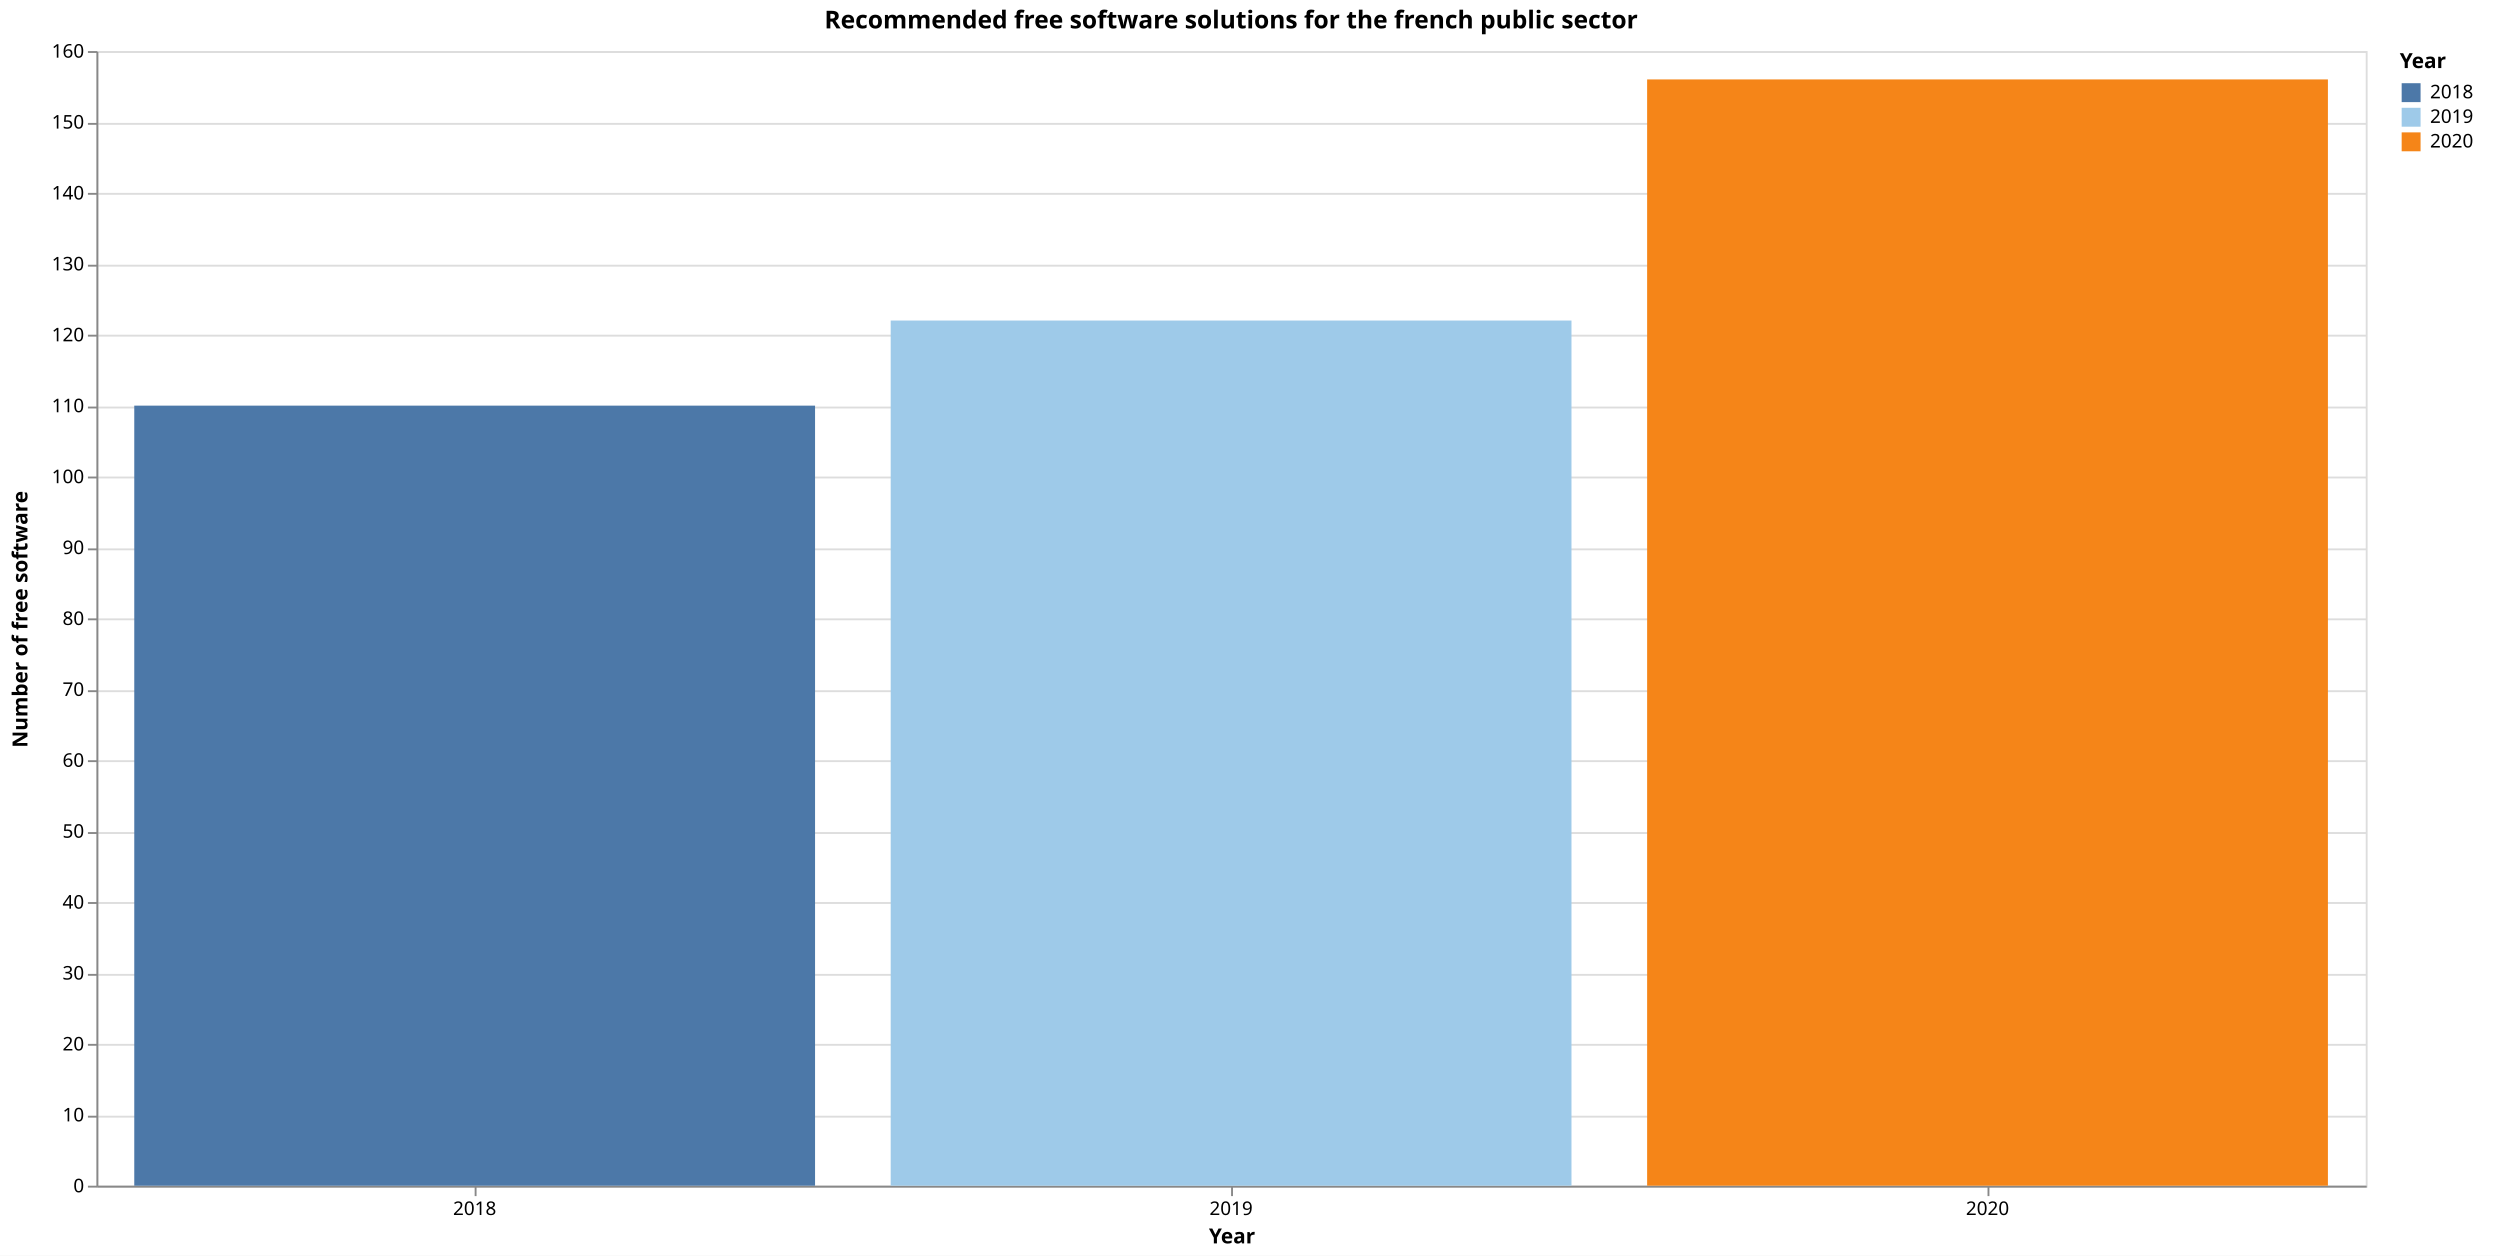
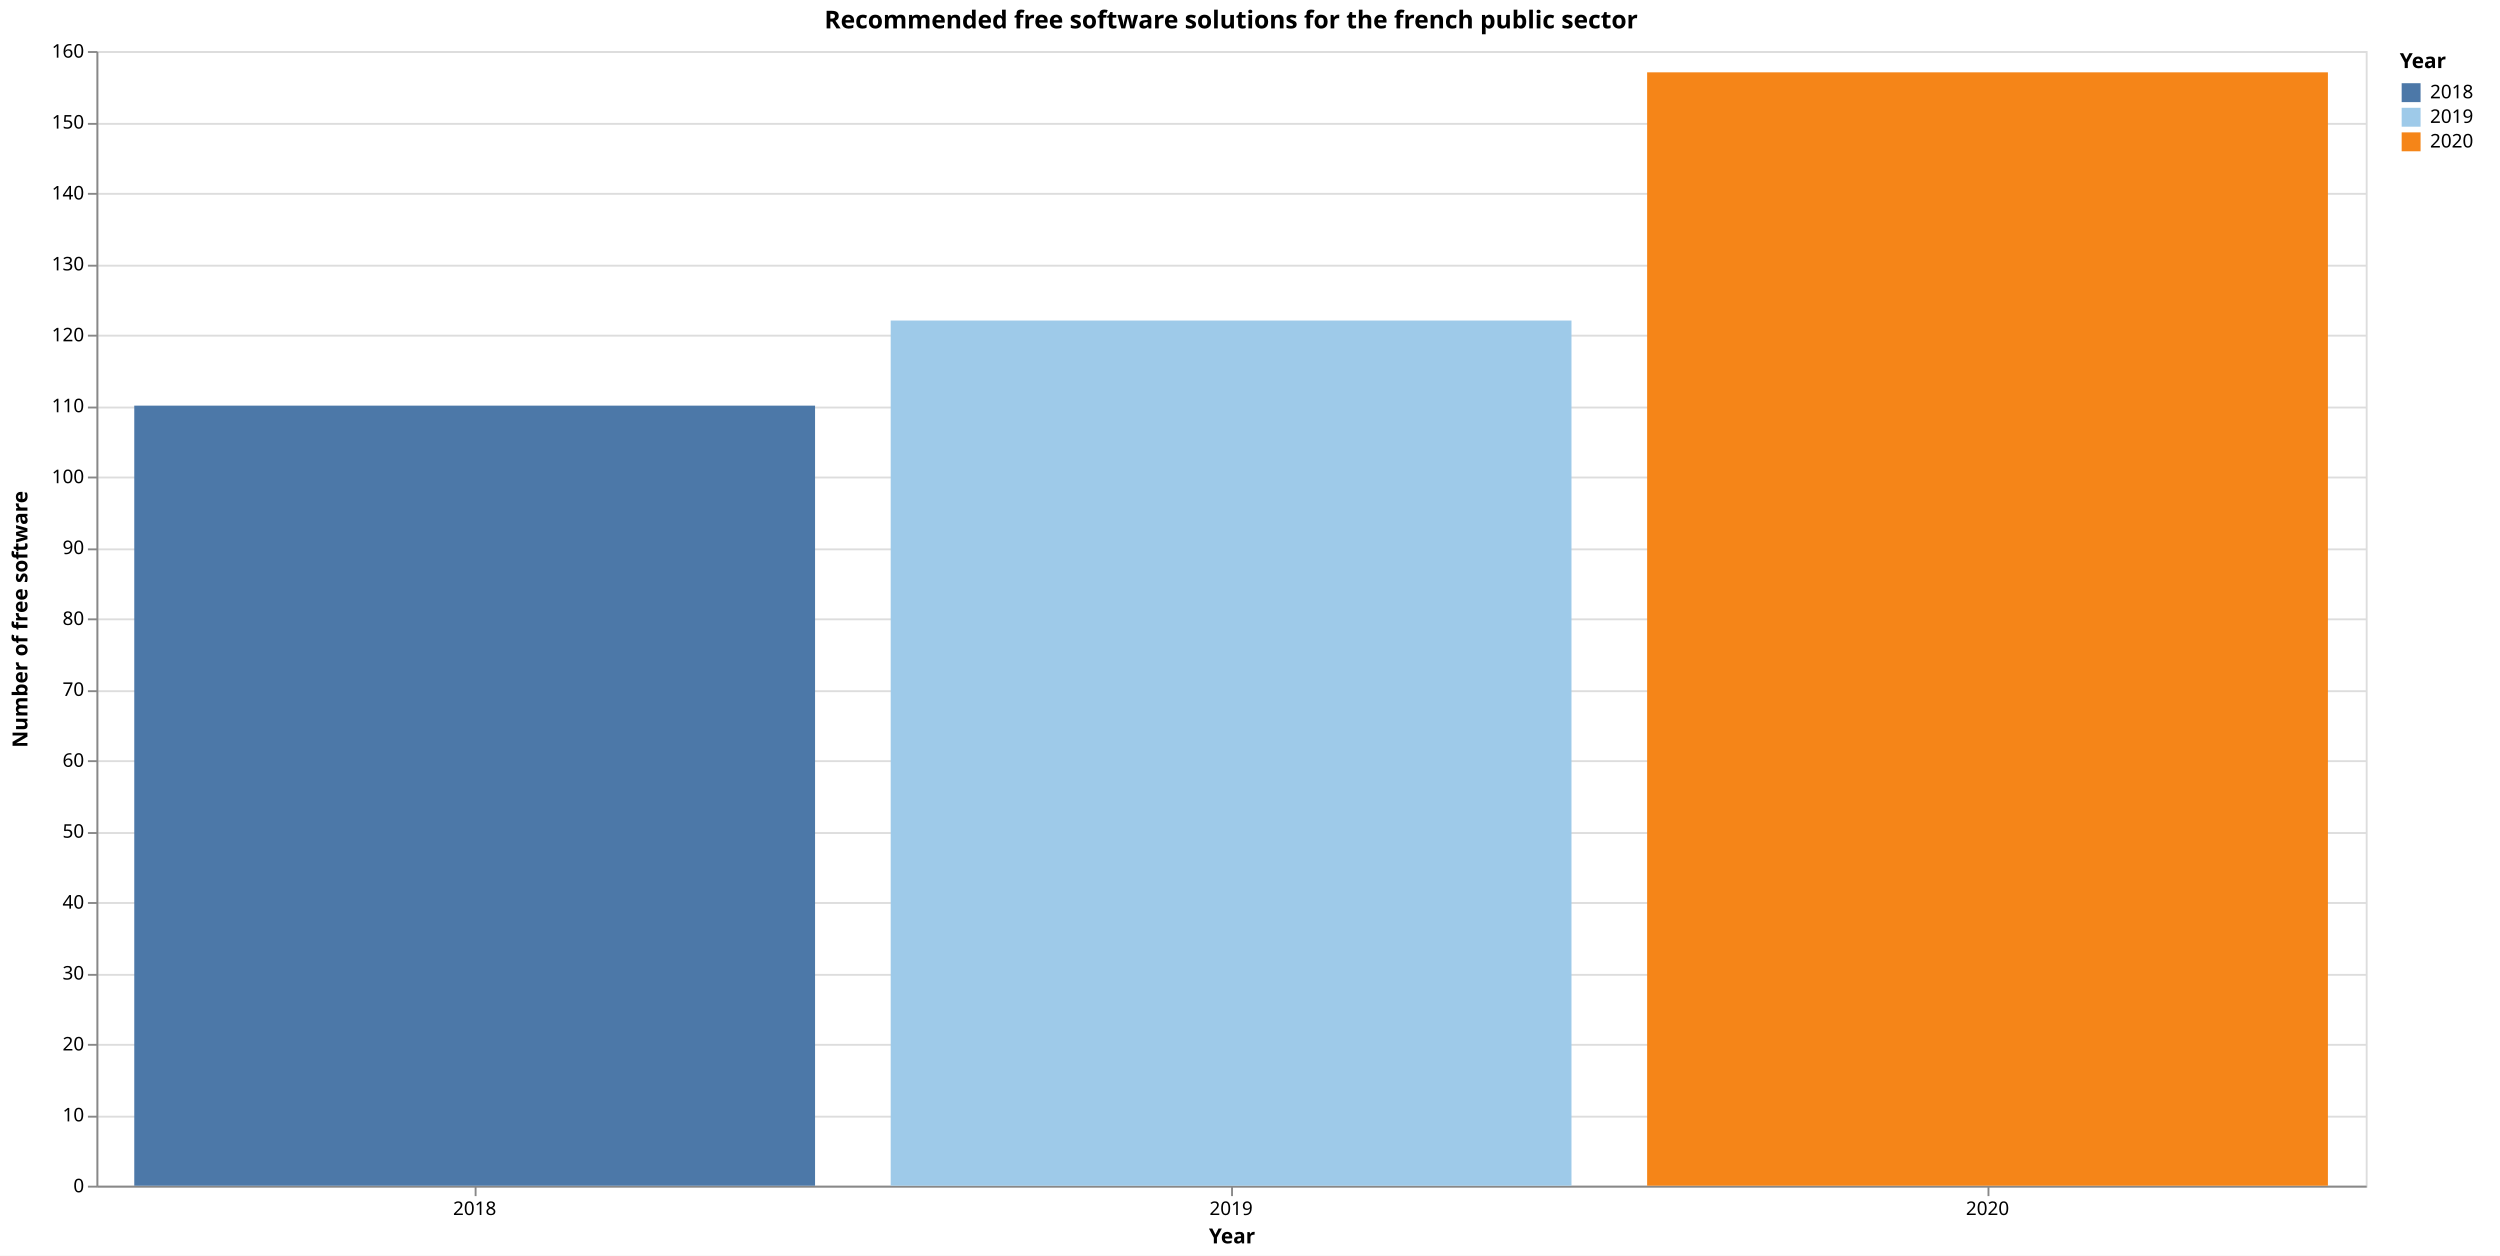
<svg xmlns="http://www.w3.org/2000/svg" class="marks" width="1322" height="664" viewBox="0 0 1322 664" version="1.1">
  <rect width="1322" height="664" style="fill: white;" />
  <g transform="translate(51,27)">
    <g class="mark-group role-frame root">
      <g transform="translate(0,0)">
        <path class="background" d="M0.5,0.5h1200v600h-1200Z" style="fill: none; stroke: #ddd;" />
        <g>
          <g class="mark-group role-axis">
            <g transform="translate(0.5,0.5)">
              <path class="background" d="M0,0h0v0h0Z" style="pointer-events: none; fill: none;" />
              <g>
                <g class="mark-rule role-axis-grid" style="pointer-events: none;">
                  <line transform="translate(0,600)" x2="1200" y2="0" style="fill: none; stroke: #ddd; stroke-width: 1; opacity: 1;" />
                  <line transform="translate(0,563)" x2="1200" y2="0" style="fill: none; stroke: #ddd; stroke-width: 1; opacity: 1;" />
                  <line transform="translate(0,525)" x2="1200" y2="0" style="fill: none; stroke: #ddd; stroke-width: 1; opacity: 1;" />
                  <line transform="translate(0,488)" x2="1200" y2="0" style="fill: none; stroke: #ddd; stroke-width: 1; opacity: 1;" />
                  <line transform="translate(0,450)" x2="1200" y2="0" style="fill: none; stroke: #ddd; stroke-width: 1; opacity: 1;" />
                  <line transform="translate(0,413)" x2="1200" y2="0" style="fill: none; stroke: #ddd; stroke-width: 1; opacity: 1;" />
                  <line transform="translate(0,375)" x2="1200" y2="0" style="fill: none; stroke: #ddd; stroke-width: 1; opacity: 1;" />
                  <line transform="translate(0,338)" x2="1200" y2="0" style="fill: none; stroke: #ddd; stroke-width: 1; opacity: 1;" />
                  <line transform="translate(0,300)" x2="1200" y2="0" style="fill: none; stroke: #ddd; stroke-width: 1; opacity: 1;" />
                  <line transform="translate(0,263)" x2="1200" y2="0" style="fill: none; stroke: #ddd; stroke-width: 1; opacity: 1;" />
                  <line transform="translate(0,225)" x2="1200" y2="0" style="fill: none; stroke: #ddd; stroke-width: 1; opacity: 1;" />
                  <line transform="translate(0,188)" x2="1200" y2="0" style="fill: none; stroke: #ddd; stroke-width: 1; opacity: 1;" />
                  <line transform="translate(0,150)" x2="1200" y2="0" style="fill: none; stroke: #ddd; stroke-width: 1; opacity: 1;" />
                  <line transform="translate(0,113)" x2="1200" y2="0" style="fill: none; stroke: #ddd; stroke-width: 1; opacity: 1;" />
                  <line transform="translate(0,75)" x2="1200" y2="0" style="fill: none; stroke: #ddd; stroke-width: 1; opacity: 1;" />
                  <line transform="translate(0,38)" x2="1200" y2="0" style="fill: none; stroke: #ddd; stroke-width: 1; opacity: 1;" />
                  <line transform="translate(0,0)" x2="1200" y2="0" style="fill: none; stroke: #ddd; stroke-width: 1; opacity: 1;" />
                </g>
              </g>
              <path class="foreground" d="" style="pointer-events: none; display: none; fill: none;" />
            </g>
          </g>
          <g class="mark-group role-axis">
            <g transform="translate(0.5,600.5)">
              <path class="background" d="M0,0h0v0h0Z" style="pointer-events: none; fill: none;" />
              <g>
                <g class="mark-rule role-axis-tick" style="pointer-events: none;">
                  <line transform="translate(200,0)" x2="0" y2="5" style="fill: none; stroke: #888; stroke-width: 1; opacity: 1;" />
                  <line transform="translate(600,0)" x2="0" y2="5" style="fill: none; stroke: #888; stroke-width: 1; opacity: 1;" />
                  <line transform="translate(1000,0)" x2="0" y2="5" style="fill: none; stroke: #888; stroke-width: 1; opacity: 1;" />
                </g>
                <g class="mark-text role-axis-label" style="pointer-events: none;">
                  <text text-anchor="middle" transform="translate(199.5,15)" style="font-family: sans-serif; font-size: 10px; fill: #000; opacity: 1;">2018</text>
                  <text text-anchor="middle" transform="translate(599.5,15)" style="font-family: sans-serif; font-size: 10px; fill: #000; opacity: 1;">2019</text>
                  <text text-anchor="middle" transform="translate(999.5,15)" style="font-family: sans-serif; font-size: 10px; fill: #000; opacity: 1;">2020</text>
                </g>
                <g class="mark-rule role-axis-domain" style="pointer-events: none;">
                  <line transform="translate(0,0)" x2="1200" y2="0" style="fill: none; stroke: #888; stroke-width: 1; opacity: 1;" />
                </g>
                <g class="mark-text role-axis-title" style="pointer-events: none;">
                  <text text-anchor="middle" transform="translate(600,30)" style="font-family: sans-serif; font-size: 11px; font-weight: bold; fill: #000; opacity: 1;">Year</text>
                </g>
              </g>
              <path class="foreground" d="" style="pointer-events: none; display: none; fill: none;" />
            </g>
          </g>
          <g class="mark-group role-axis">
            <g transform="translate(0.5,0.5)">
              <path class="background" d="M0,0h0v0h0Z" style="pointer-events: none; fill: none;" />
              <g>
                <g class="mark-rule role-axis-tick" style="pointer-events: none;">
                  <line transform="translate(0,600)" x2="-5" y2="0" style="fill: none; stroke: #888; stroke-width: 1; opacity: 1;" />
                  <line transform="translate(0,563)" x2="-5" y2="0" style="fill: none; stroke: #888; stroke-width: 1; opacity: 1;" />
                  <line transform="translate(0,525)" x2="-5" y2="0" style="fill: none; stroke: #888; stroke-width: 1; opacity: 1;" />
                  <line transform="translate(0,488)" x2="-5" y2="0" style="fill: none; stroke: #888; stroke-width: 1; opacity: 1;" />
                  <line transform="translate(0,450)" x2="-5" y2="0" style="fill: none; stroke: #888; stroke-width: 1; opacity: 1;" />
                  <line transform="translate(0,413)" x2="-5" y2="0" style="fill: none; stroke: #888; stroke-width: 1; opacity: 1;" />
                  <line transform="translate(0,375)" x2="-5" y2="0" style="fill: none; stroke: #888; stroke-width: 1; opacity: 1;" />
                  <line transform="translate(0,338)" x2="-5" y2="0" style="fill: none; stroke: #888; stroke-width: 1; opacity: 1;" />
                  <line transform="translate(0,300)" x2="-5" y2="0" style="fill: none; stroke: #888; stroke-width: 1; opacity: 1;" />
                  <line transform="translate(0,263)" x2="-5" y2="0" style="fill: none; stroke: #888; stroke-width: 1; opacity: 1;" />
                  <line transform="translate(0,225)" x2="-5" y2="0" style="fill: none; stroke: #888; stroke-width: 1; opacity: 1;" />
                  <line transform="translate(0,188)" x2="-5" y2="0" style="fill: none; stroke: #888; stroke-width: 1; opacity: 1;" />
                  <line transform="translate(0,150)" x2="-5" y2="0" style="fill: none; stroke: #888; stroke-width: 1; opacity: 1;" />
                  <line transform="translate(0,113)" x2="-5" y2="0" style="fill: none; stroke: #888; stroke-width: 1; opacity: 1;" />
                  <line transform="translate(0,75)" x2="-5" y2="0" style="fill: none; stroke: #888; stroke-width: 1; opacity: 1;" />
                  <line transform="translate(0,38)" x2="-5" y2="0" style="fill: none; stroke: #888; stroke-width: 1; opacity: 1;" />
                  <line transform="translate(0,0)" x2="-5" y2="0" style="fill: none; stroke: #888; stroke-width: 1; opacity: 1;" />
                </g>
                <g class="mark-text role-axis-label" style="pointer-events: none;">
                  <text text-anchor="end" transform="translate(-7,603)" style="font-family: sans-serif; font-size: 10px; fill: #000; opacity: 1;">0</text>
                  <text text-anchor="end" transform="translate(-7,565.5)" style="font-family: sans-serif; font-size: 10px; fill: #000; opacity: 1;">10</text>
                  <text text-anchor="end" transform="translate(-7,528)" style="font-family: sans-serif; font-size: 10px; fill: #000; opacity: 1;">20</text>
                  <text text-anchor="end" transform="translate(-7,490.5)" style="font-family: sans-serif; font-size: 10px; fill: #000; opacity: 1;">30</text>
                  <text text-anchor="end" transform="translate(-7,453)" style="font-family: sans-serif; font-size: 10px; fill: #000; opacity: 1;">40</text>
                  <text text-anchor="end" transform="translate(-7,415.5)" style="font-family: sans-serif; font-size: 10px; fill: #000; opacity: 1;">50</text>
                  <text text-anchor="end" transform="translate(-7,378)" style="font-family: sans-serif; font-size: 10px; fill: #000; opacity: 1;">60</text>
                  <text text-anchor="end" transform="translate(-7,340.5)" style="font-family: sans-serif; font-size: 10px; fill: #000; opacity: 1;">70</text>
                  <text text-anchor="end" transform="translate(-7,303)" style="font-family: sans-serif; font-size: 10px; fill: #000; opacity: 1;">80</text>
                  <text text-anchor="end" transform="translate(-7,265.5)" style="font-family: sans-serif; font-size: 10px; fill: #000; opacity: 1;">90</text>
                  <text text-anchor="end" transform="translate(-7,228)" style="font-family: sans-serif; font-size: 10px; fill: #000; opacity: 1;">100</text>
                  <text text-anchor="end" transform="translate(-7,190.5)" style="font-family: sans-serif; font-size: 10px; fill: #000; opacity: 1;">110</text>
                  <text text-anchor="end" transform="translate(-7,153)" style="font-family: sans-serif; font-size: 10px; fill: #000; opacity: 1;">120</text>
                  <text text-anchor="end" transform="translate(-7,115.5)" style="font-family: sans-serif; font-size: 10px; fill: #000; opacity: 1;">130</text>
                  <text text-anchor="end" transform="translate(-7,78)" style="font-family: sans-serif; font-size: 10px; fill: #000; opacity: 1;">140</text>
                  <text text-anchor="end" transform="translate(-7,40.5)" style="font-family: sans-serif; font-size: 10px; fill: #000; opacity: 1;">150</text>
                  <text text-anchor="end" transform="translate(-7,3)" style="font-family: sans-serif; font-size: 10px; fill: #000; opacity: 1;">160</text>
                </g>
                <g class="mark-rule role-axis-domain" style="pointer-events: none;">
                  <line transform="translate(0,600)" x2="0" y2="-600" style="fill: none; stroke: #888; stroke-width: 1; opacity: 1;" />
                </g>
                <g class="mark-text role-axis-title" style="pointer-events: none;">
                  <text text-anchor="middle" transform="translate(-35,300) rotate(-90) translate(0,-2)" style="font-family: sans-serif; font-size: 11px; font-weight: bold; fill: #000; opacity: 1;">Number of free software</text>
                </g>
              </g>
              <path class="foreground" d="" style="pointer-events: none; display: none; fill: none;" />
            </g>
          </g>
          <g class="mark-rect role-mark marks">
            <path d="M20,187.5h360v412.5h-360Z" style="fill: #4c78a8;" />
            <path d="M420,142.5h360v457.5h-360Z" style="fill: #9ecae9;" />
-             <path d="M820,15h360v585h-360Z" style="fill: #f58518;" />
+             <path d="M820,11.25h360v588.75h-360Z" style="fill: #f58518;" />
          </g>
          <g class="mark-group role-legend">
            <g transform="translate(1218,0)">
              <path class="background" d="M0,0h48v53h-48Z" style="pointer-events: none; fill: none;" />
              <g>
                <g class="mark-group role-legend-entry">
                  <g transform="translate(0,16)">
                    <path class="background" d="M0,0h0v0h0Z" style="pointer-events: none; fill: none;" />
                    <g>
                      <g class="mark-group role-scope">
                        <g transform="translate(0,0)">
                          <path class="background" d="M0,0h48v11h-48Z" style="pointer-events: none; fill: none; opacity: 1;" />
                          <g>
                            <g class="mark-symbol role-legend-symbol" style="pointer-events: none;">
                              <path transform="translate(6,6)" d="M-5,-5h10v10h-10Z" style="fill: #4c78a8; stroke-width: 1.5; opacity: 1;" />
                            </g>
                            <g class="mark-text role-legend-label" style="pointer-events: none;">
                              <text text-anchor="start" transform="translate(16,9)" style="font-family: sans-serif; font-size: 10px; fill: #000; opacity: 1;">2018</text>
                            </g>
                          </g>
                          <path class="foreground" d="" style="pointer-events: none; display: none; fill: none;" />
                        </g>
                        <g transform="translate(0,13)">
                          <path class="background" d="M0,0h48v11h-48Z" style="pointer-events: none; fill: none; opacity: 1;" />
                          <g>
                            <g class="mark-symbol role-legend-symbol" style="pointer-events: none;">
                              <path transform="translate(6,6)" d="M-5,-5h10v10h-10Z" style="fill: #9ecae9; stroke-width: 1.5; opacity: 1;" />
                            </g>
                            <g class="mark-text role-legend-label" style="pointer-events: none;">
                              <text text-anchor="start" transform="translate(16,9)" style="font-family: sans-serif; font-size: 10px; fill: #000; opacity: 1;">2019</text>
                            </g>
                          </g>
                          <path class="foreground" d="" style="pointer-events: none; display: none; fill: none;" />
                        </g>
                        <g transform="translate(0,26)">
                          <path class="background" d="M0,0h48v11h-48Z" style="pointer-events: none; fill: none; opacity: 1;" />
                          <g>
                            <g class="mark-symbol role-legend-symbol" style="pointer-events: none;">
                              <path transform="translate(6,6)" d="M-5,-5h10v10h-10Z" style="fill: #f58518; stroke-width: 1.5; opacity: 1;" />
                            </g>
                            <g class="mark-text role-legend-label" style="pointer-events: none;">
                              <text text-anchor="start" transform="translate(16,9)" style="font-family: sans-serif; font-size: 10px; fill: #000; opacity: 1;">2020</text>
                            </g>
                          </g>
                          <path class="foreground" d="" style="pointer-events: none; display: none; fill: none;" />
                        </g>
                      </g>
                    </g>
                    <path class="foreground" d="" style="pointer-events: none; display: none; fill: none;" />
                  </g>
                </g>
                <g class="mark-text role-legend-title" style="pointer-events: none;">
                  <text text-anchor="start" transform="translate(0,9)" style="font-family: sans-serif; font-size: 11px; font-weight: bold; fill: #000; opacity: 1;">Year</text>
                </g>
              </g>
              <path class="foreground" d="" style="pointer-events: none; display: none; fill: none;" />
            </g>
          </g>
          <g class="mark-group role-title">
            <g transform="translate(600,-22)">
              <path class="background" d="M0,0h0v0h0Z" style="pointer-events: none; fill: none;" />
              <g>
                <g class="mark-text role-title-text" style="pointer-events: none;">
                  <text text-anchor="middle" transform="translate(0,10)" style="font-family: sans-serif; font-size: 13px; font-weight: bold; fill: #000; opacity: 1;">Recommended free software solutions for the french public sector</text>
                </g>
              </g>
              <path class="foreground" d="" style="pointer-events: none; display: none; fill: none;" />
            </g>
          </g>
        </g>
        <path class="foreground" d="" style="display: none; fill: none;" />
      </g>
    </g>
  </g>
</svg>
